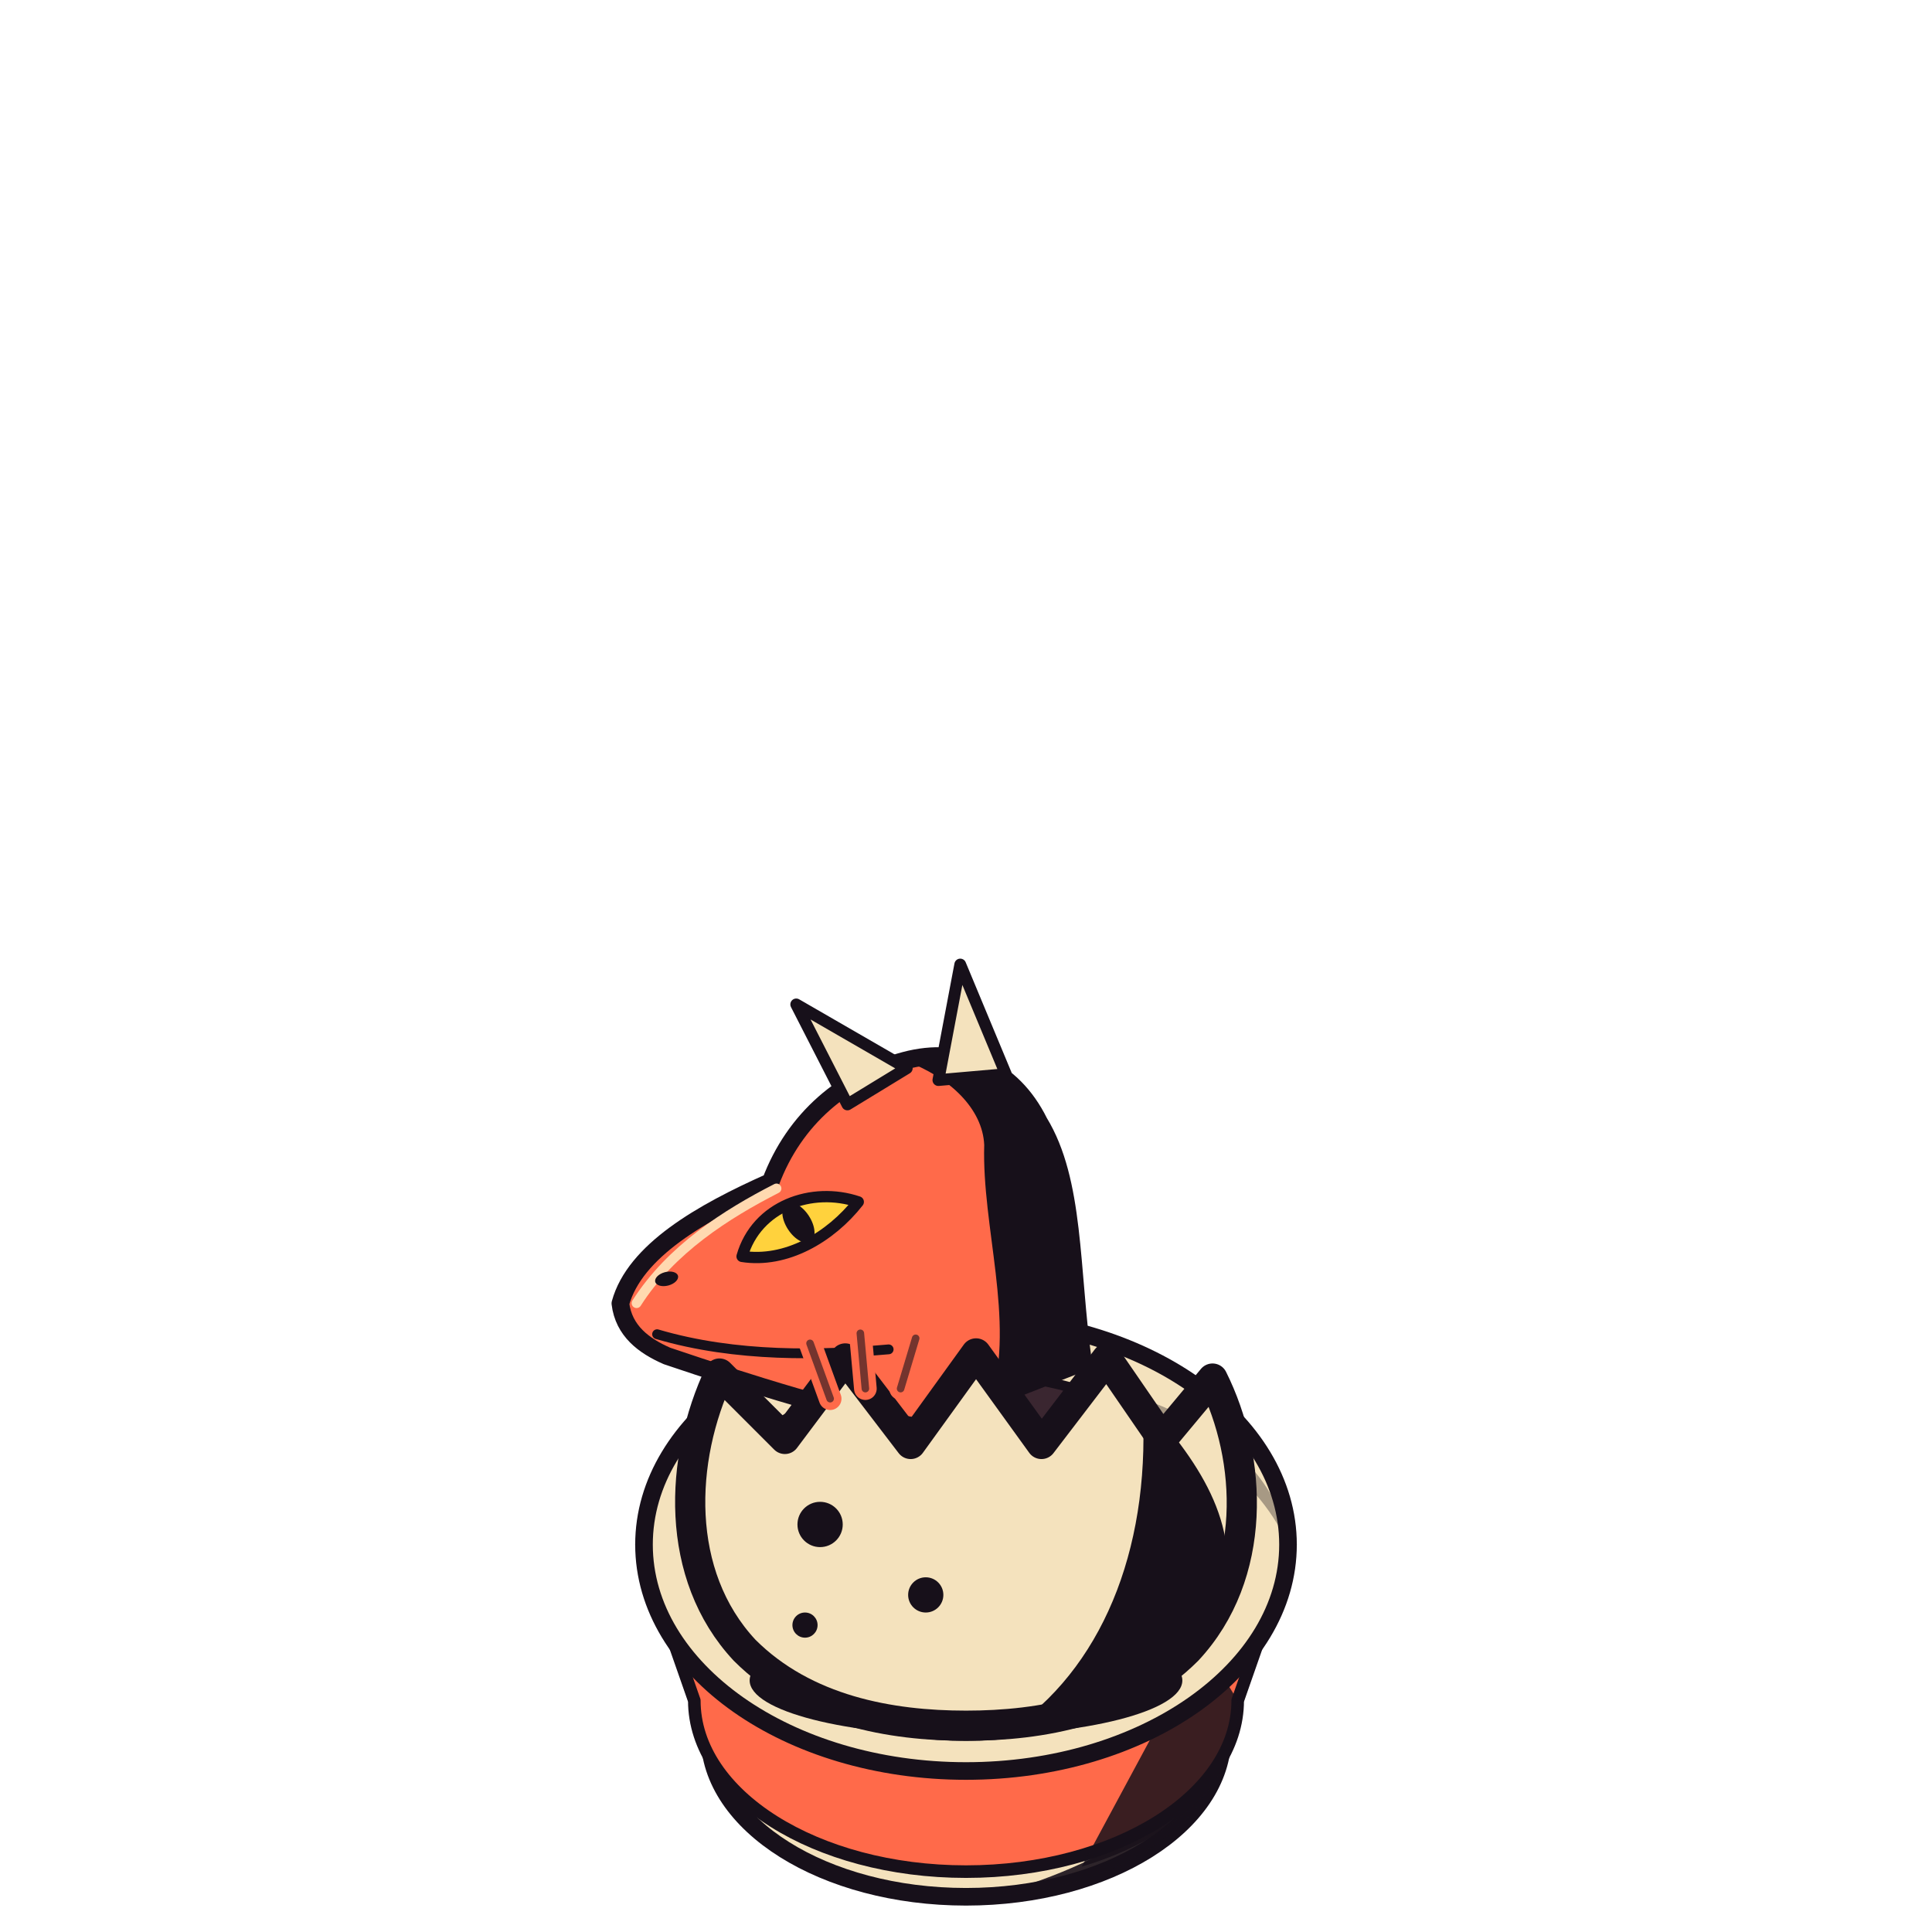
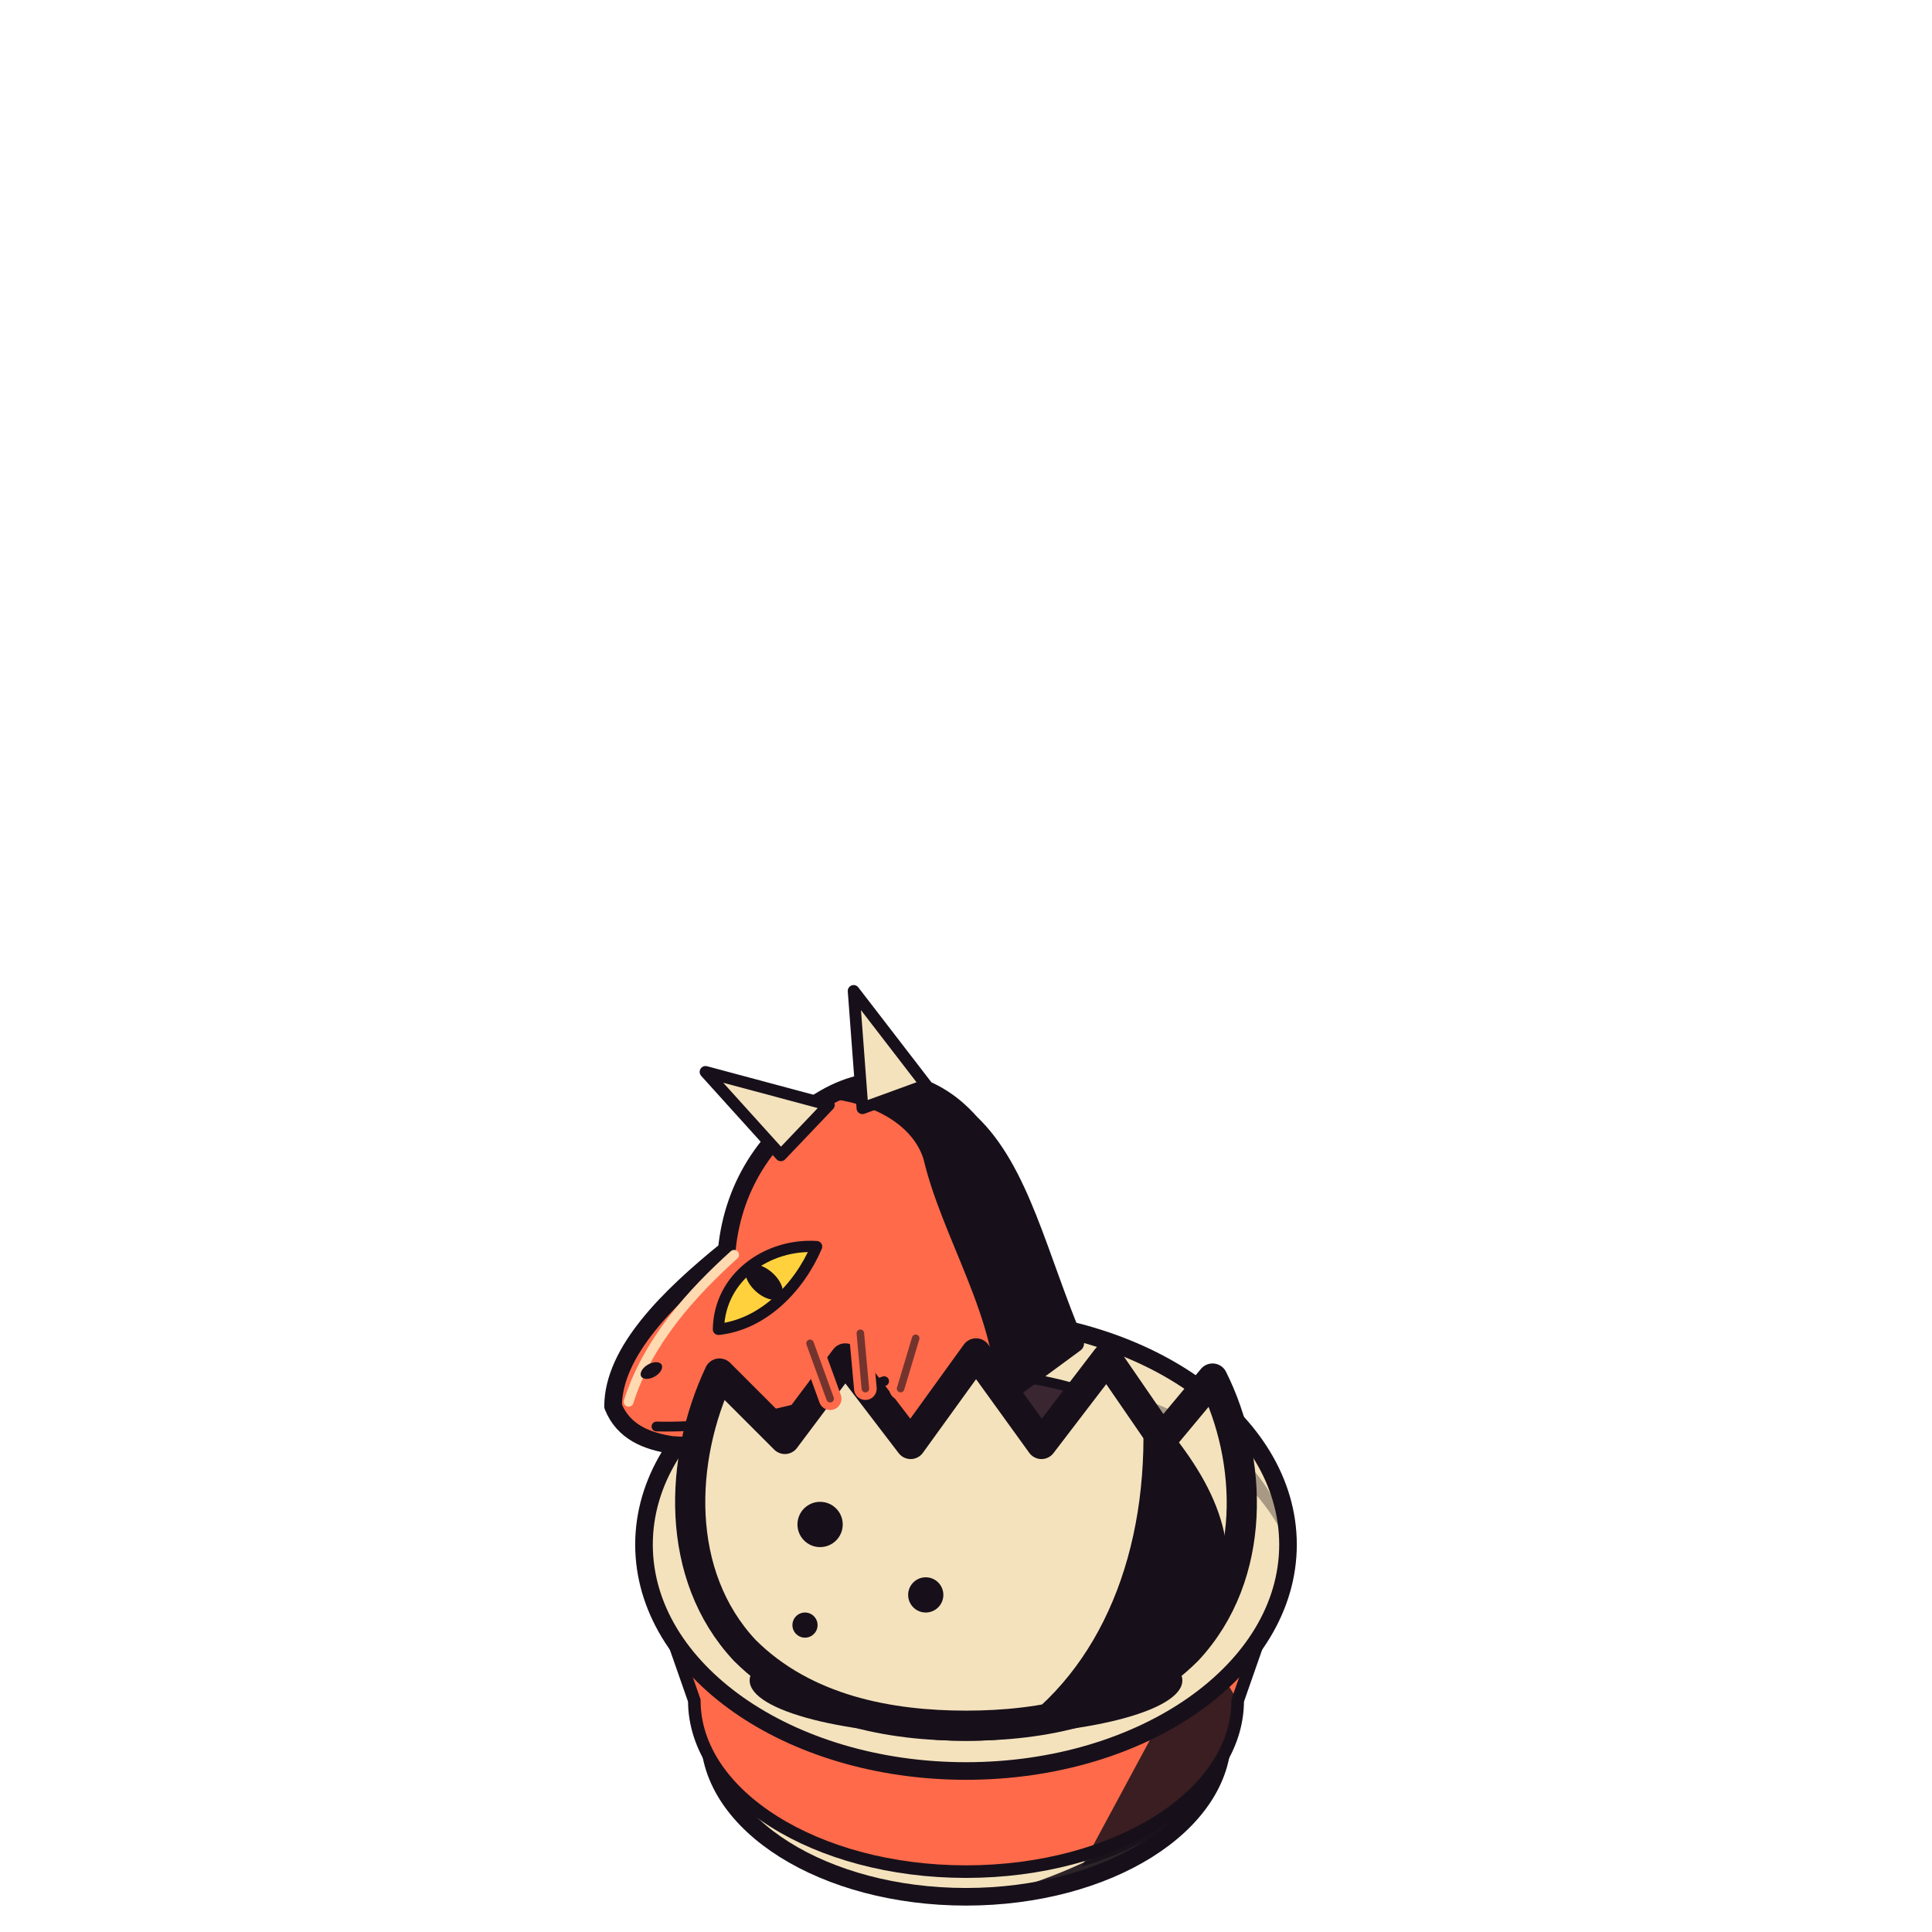
<svg xmlns="http://www.w3.org/2000/svg" viewBox="0 0 768 768" width="768" height="768">
  <path d="M256,614 L282,690 A102,64 0 0 0 486,690 L512,614 Z" fill="#f4e2bd" stroke="#17101a" stroke-width="7" stroke-linejoin="round" />
  <path d="M498,614 L486,690 A102,64 0 0 1 392,754 C440,742 478,716 486,690 Z" fill="#17101a" opacity=".9" />
  <path d="M262,636 L276,676 A108,68 0 0 0 492,676 L506,636 A128,90 0 0 1 262,636 Z" fill="#ff6a4a" stroke="#17101a" stroke-width="5" stroke-linejoin="round" />
  <path d="M470,640 L492,676 A108,68 0 0 1 430,742 L458,690 Z" fill="#17101a" opacity=".85" />
  <ellipse cx="384" cy="614" rx="128" ry="90" fill="#f4e2bd" stroke="#17101a" stroke-width="7" />
  <ellipse cx="384" cy="618" rx="108" ry="72" fill="#3a2630" stroke="#17101a" stroke-width="4" />
  <path d="M424,554 A128,90 0 0 1 512,614 A108,72 0 0 0 454,556 Z" fill="#17101a" opacity=".35" />
  <ellipse cx="384" cy="668" rx="86" ry="22" fill="#17101a" />
-   <g transform="translate(104 222) scale(.78) rotate(-15 380 420)">
+   <g transform="translate(104 222) scale(.78) rotate(-30 380 420)">
    <path d="M200,330 C214,306 252,296 290,290 C310,262 340,248 372,248 C402,248 424,266 430,296 C440,330 426,372 420,420 L330,430 C296,414 252,386 216,362 C206,354 198,344 200,330 Z" fill="#ff6a4a" stroke="#17101a" stroke-width="9" stroke-linejoin="round" />
    <path d="M372,248 C402,248 424,266 430,296 C440,330 426,372 420,420 L370,426 C392,390 388,340 400,300 C404,282 392,262 372,248 Z" fill="#17101a" />
    <path d="M208,332 C232,310 264,300 292,294" fill="none" stroke="#ffd9b0" stroke-width="5" stroke-linecap="round" />
    <g transform="translate(296 316) scale(1.15)">
      <path d="M-26,6 C-14,-14 12,-16 30,-4 C14,8 -8,14 -26,6 Z" fill="#ffd23d" stroke="#17101a" stroke-width="5" stroke-linejoin="round" />
      <ellipse cx="2" cy="-2" rx="5.5" ry="10" transform="rotate(-18 2 -2)" fill="#17101a" />
    </g>
    <ellipse cx="226" cy="324" rx="6" ry="3.5" fill="#17101a" />
    <path d="M214,350 C250,372 292,382 326,388" fill="none" stroke="#17101a" stroke-width="5" stroke-linecap="round" />
    <path d="M338,262 L326,206 L372,252 Z M386,262 L412,208 L420,268 Z" fill="#f4e2bd" stroke="#17101a" stroke-width="6" stroke-linejoin="round" />
  </g>
  <path d="M286,546 L312,572 L336,540 L362,574 L388,538 L414,574 L440,540 L462,572 L482,548 C498,580 500,626 472,656 C448,680 414,686 384,686 C354,686 320,680 296,656 C268,626 270,580 286,546 Z" fill="#f4e2bd" stroke="#17101a" stroke-width="12" stroke-linejoin="round" />
  <path d="M454,556 C476,580 494,606 486,636 C476,668 440,684 404,686 C440,660 458,612 454,556 Z" fill="#17101a" />
  <circle cx="326" cy="606" r="9" fill="#17101a" />
  <circle cx="368" cy="634" r="7" fill="#17101a" />
  <circle cx="320" cy="646" r="5" fill="#17101a" />
  <path d="M330,556 L322,534 M344,552 L342,530 M358,552 L364,532" stroke="#ff6a4a" stroke-width="9" stroke-linecap="round" />
  <path d="M330,556 L322,534 M344,552 L342,530 M358,552 L364,532" stroke="#17101a" stroke-width="3" stroke-linecap="round" opacity=".6" />
</svg>
